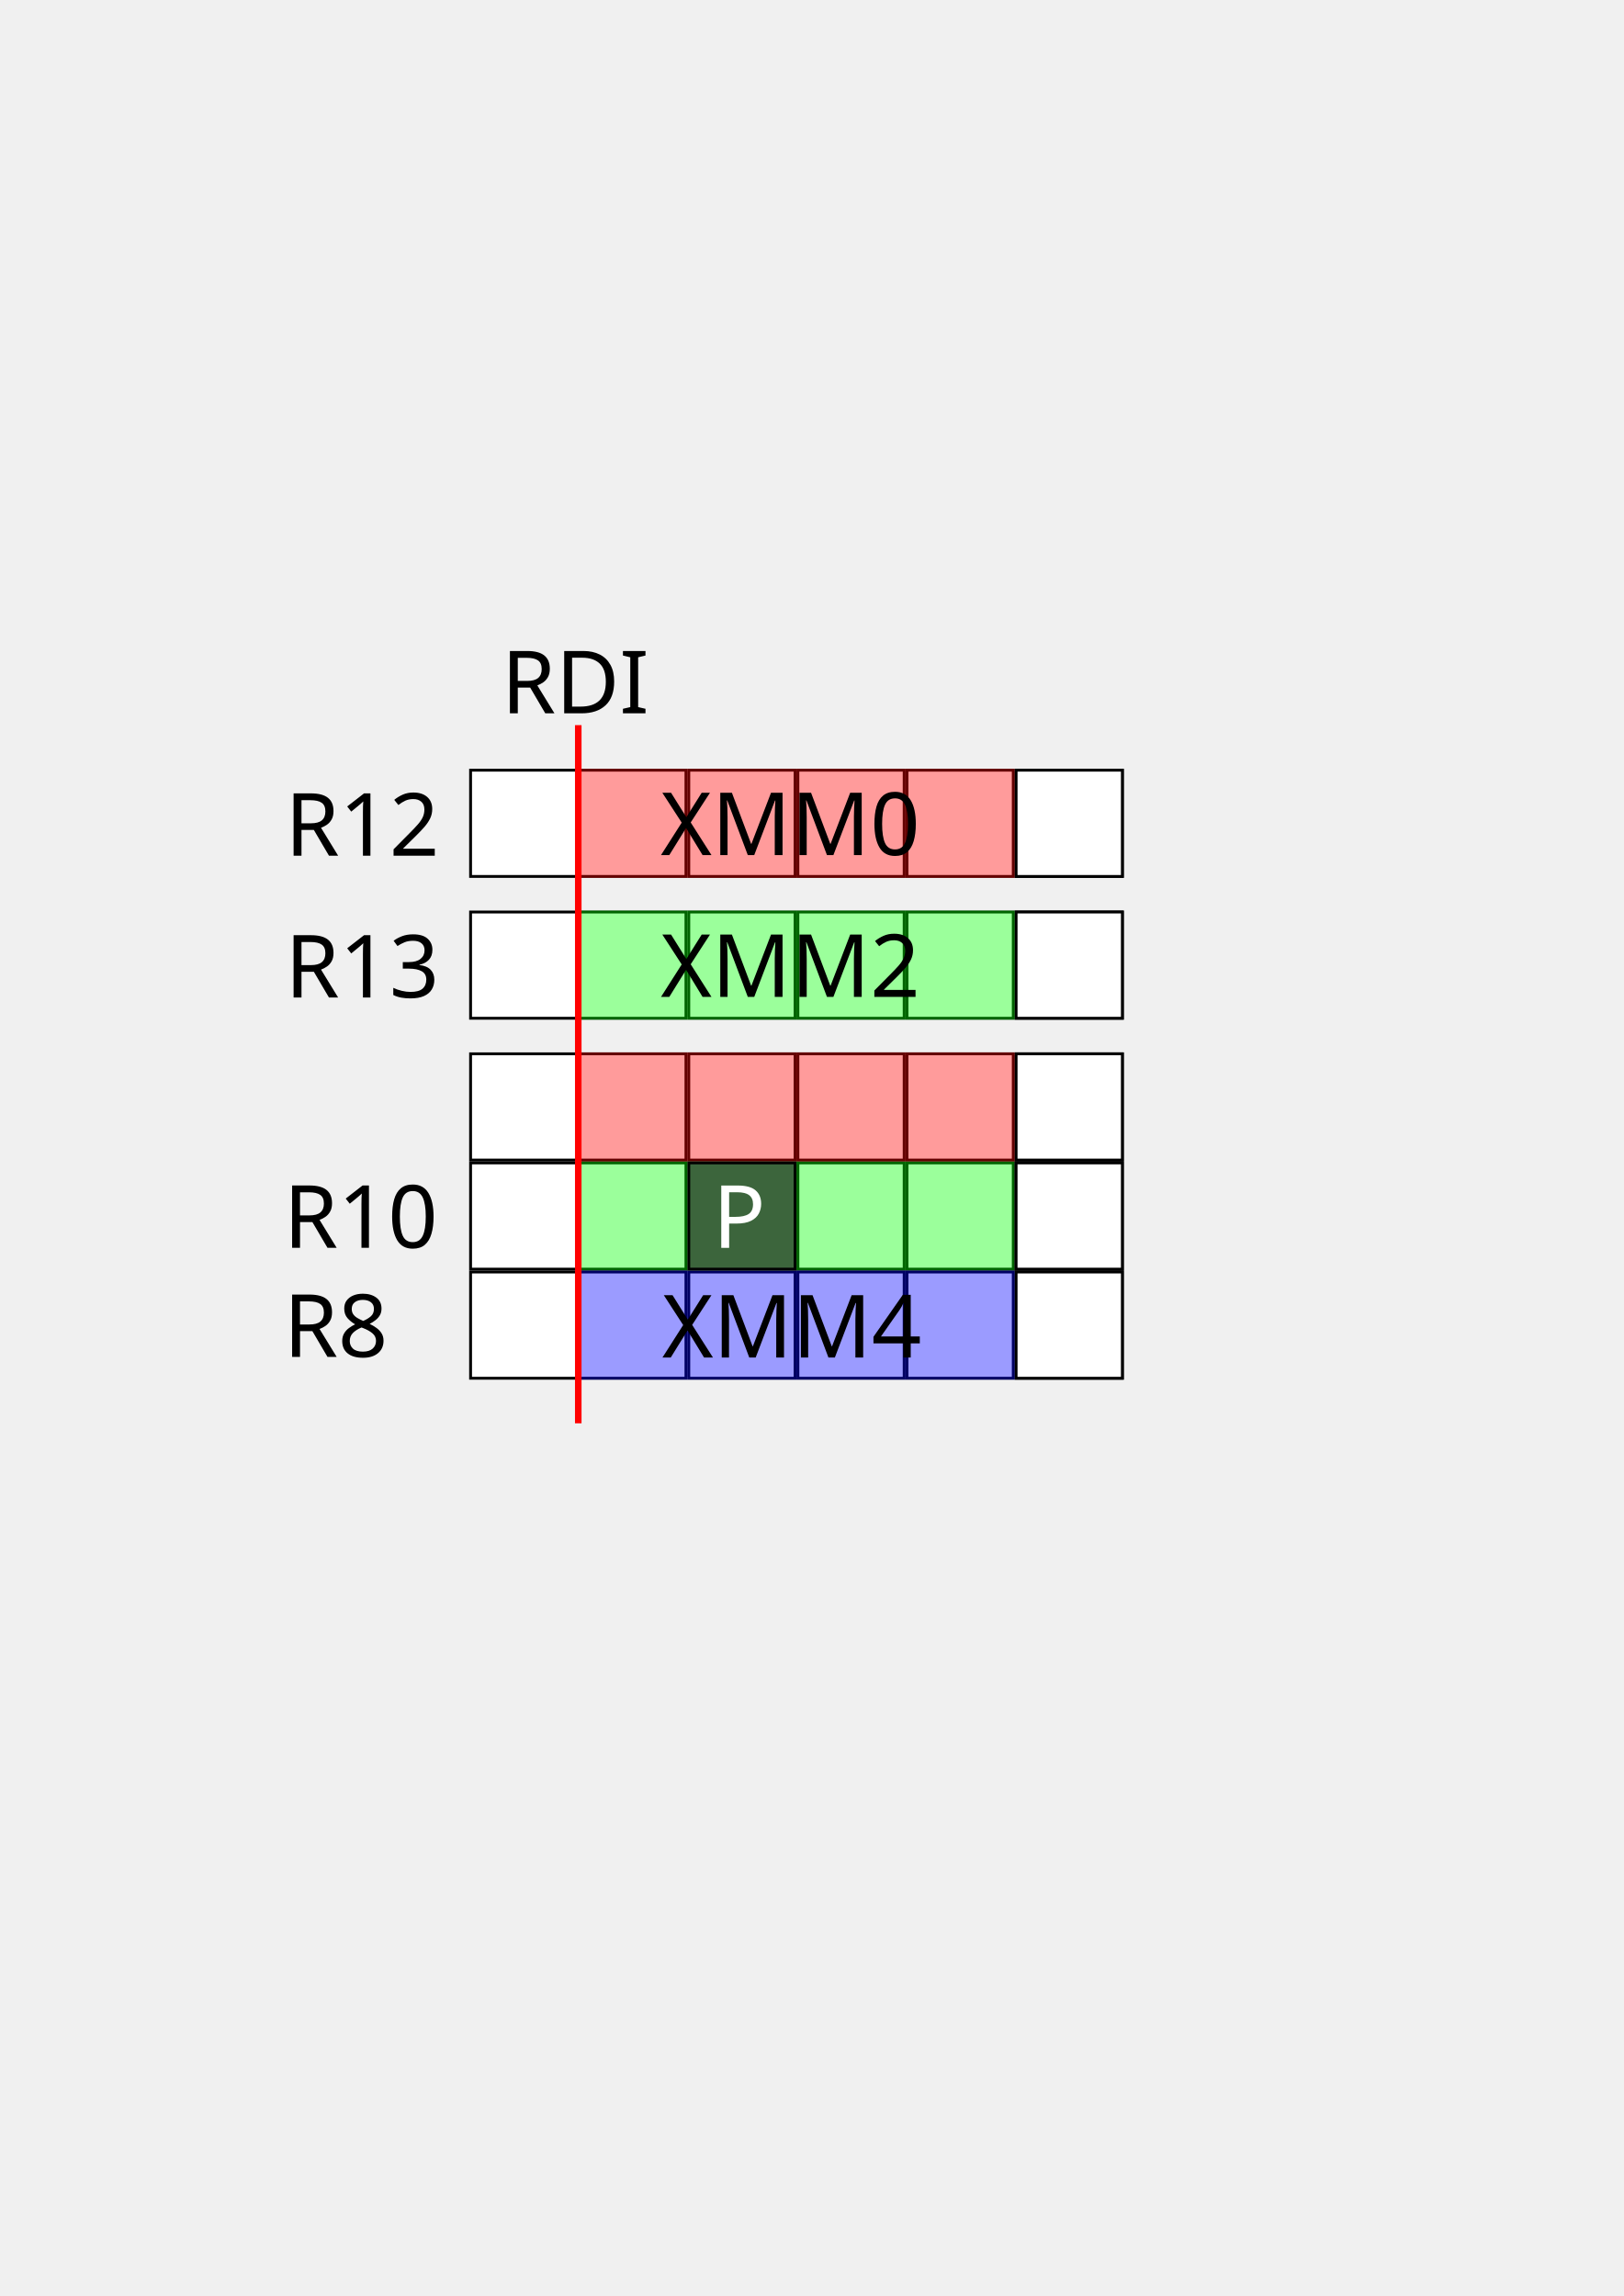
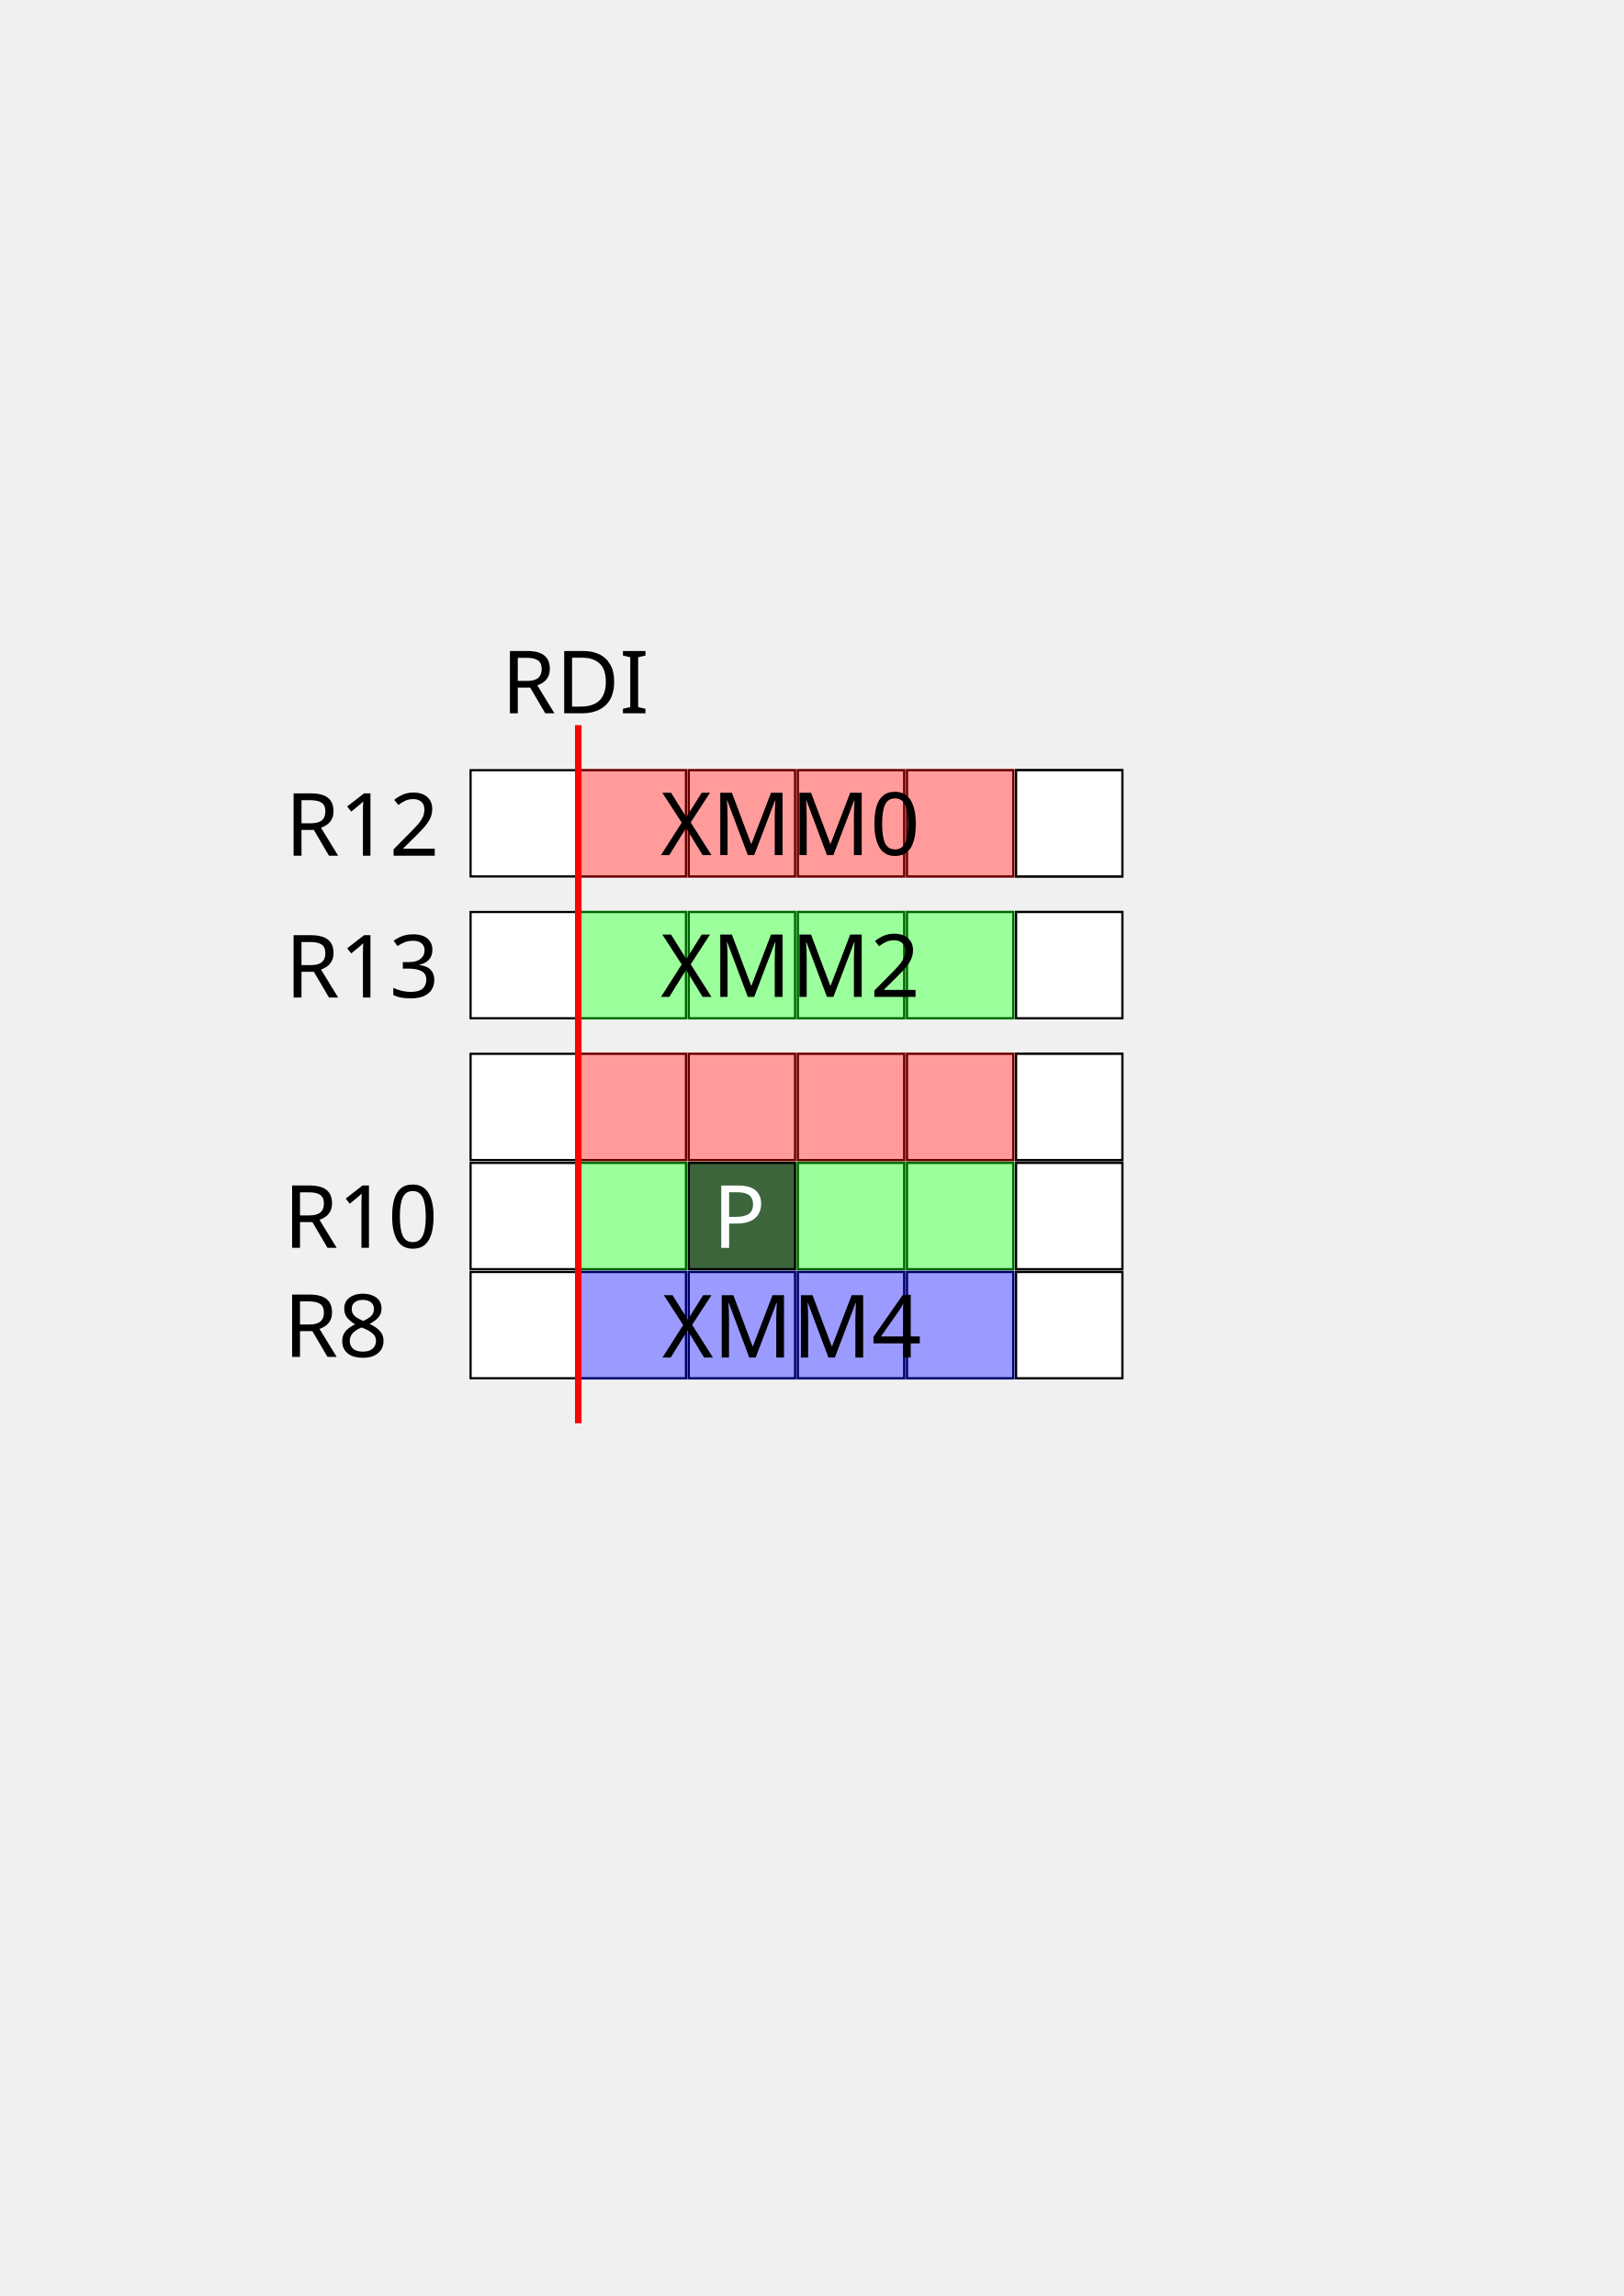
<svg xmlns="http://www.w3.org/2000/svg" width="210mm" height="297mm" viewBox="0 0 744.094 1052.362" id="svg2" version="1.1">
  <defs id="defs4" />
  <g id="layer1">
-     <rect y="483.013" x="215.651" height="48.698" width="48.698" id="rect3359" style="fill:#ffffff;fill-rule:evenodd;stroke:#000000;stroke-width:1.302px;stroke-linecap:butt;stroke-linejoin:miter;stroke-opacity:1" />
-     <rect y="483.013" x="265.651" height="48.698" width="48.698" id="rect3365" style="fill:#ffffff;fill-rule:evenodd;stroke:#000000;stroke-width:1.302px;stroke-linecap:butt;stroke-linejoin:miter;stroke-opacity:1" />
-     <rect y="483.013" x="315.651" height="48.698" width="48.698" id="rect3371" style="fill:#ffffff;fill-rule:evenodd;stroke:#000000;stroke-width:1.302px;stroke-linecap:butt;stroke-linejoin:miter;stroke-opacity:1" />
-     <rect y="483.013" x="365.651" height="48.698" width="48.698" id="rect3377" style="fill:#ffffff;fill-rule:evenodd;stroke:#000000;stroke-width:1.302px;stroke-linecap:butt;stroke-linejoin:miter;stroke-opacity:1" />
-     <rect y="483.013" x="415.651" height="48.698" width="48.698" id="rect3383" style="fill:#ffffff;fill-rule:evenodd;stroke:#000000;stroke-width:1.302px;stroke-linecap:butt;stroke-linejoin:miter;stroke-opacity:1" />
-     <rect y="483.013" x="465.651" height="48.698" width="48.698" id="rect3389" style="fill:#ffffff;fill-rule:evenodd;stroke:#000000;stroke-width:1.302px;stroke-linecap:butt;stroke-linejoin:miter;stroke-opacity:1" />
-     <rect style="fill:#ffffff;fill-rule:evenodd;stroke:#000000;stroke-width:1.302px;stroke-linecap:butt;stroke-linejoin:miter;stroke-opacity:1" id="rect3338" width="48.698" height="48.698" x="465.651" y="483.013" />
-     <rect style="fill:#ffffff;fill-rule:evenodd;stroke:#000000;stroke-width:1.302px;stroke-linecap:butt;stroke-linejoin:miter;stroke-opacity:1" id="rect3361" width="48.698" height="48.698" x="215.651" y="533.013" />
-     <rect style="fill:#ffffff;fill-rule:evenodd;stroke:#000000;stroke-width:1.302px;stroke-linecap:butt;stroke-linejoin:miter;stroke-opacity:1" id="rect3367" width="48.698" height="48.698" x="265.651" y="533.013" />
-     <rect style="fill:#ffffff;fill-rule:evenodd;stroke:#000000;stroke-width:1.302px;stroke-linecap:butt;stroke-linejoin:miter;stroke-opacity:1" id="rect3379" width="48.698" height="48.698" x="365.651" y="533.013" />
-     <rect style="fill:#ffffff;fill-rule:evenodd;stroke:#000000;stroke-width:1.302px;stroke-linecap:butt;stroke-linejoin:miter;stroke-opacity:1" id="rect3385" width="48.698" height="48.698" x="415.651" y="533.013" />
-     <rect style="fill:#00ff00;fill-opacity:0.392" id="rect4263-4" width="200" height="50" x="265" y="532.362" />
-     <rect style="fill:#ffffff;fill-rule:evenodd;stroke:#000000;stroke-width:1.302px;stroke-linecap:butt;stroke-linejoin:miter;stroke-opacity:1" id="rect3391" width="48.698" height="48.698" x="465.651" y="533.013" />
-     <rect y="533.013" x="465.651" height="48.698" width="48.698" id="rect3355" style="fill:#ffffff;fill-rule:evenodd;stroke:#000000;stroke-width:1.302px;stroke-linecap:butt;stroke-linejoin:miter;stroke-opacity:1" />
-     <rect style="fill:#ffffff;fill-rule:evenodd;stroke:#000000;stroke-width:1.302px;stroke-linecap:butt;stroke-linejoin:miter;stroke-opacity:1" id="rect3363" width="48.698" height="48.698" x="215.651" y="583.013" />
-     <rect style="fill:#ffffff;fill-rule:evenodd;stroke:#000000;stroke-width:1.302px;stroke-linecap:butt;stroke-linejoin:miter;stroke-opacity:1" id="rect3369" width="48.698" height="48.698" x="265.651" y="583.013" />
-     <rect style="fill:#ffffff;fill-rule:evenodd;stroke:#000000;stroke-width:1.302px;stroke-linecap:butt;stroke-linejoin:miter;stroke-opacity:1" id="rect3375" width="48.698" height="48.698" x="315.651" y="583.013" />
-     <rect style="fill:#ffffff;fill-rule:evenodd;stroke:#000000;stroke-width:1.302px;stroke-linecap:butt;stroke-linejoin:miter;stroke-opacity:1" id="rect3381" width="48.698" height="48.698" x="365.651" y="583.013" />
-     <rect style="fill:#ffffff;fill-rule:evenodd;stroke:#000000;stroke-width:1.302px;stroke-linecap:butt;stroke-linejoin:miter;stroke-opacity:1" id="rect3387" width="48.698" height="48.698" x="415.651" y="583.013" />
-     <rect style="fill:#ffffff;fill-rule:evenodd;stroke:#000000;stroke-width:1.302px;stroke-linecap:butt;stroke-linejoin:miter;stroke-opacity:1" id="rect3393" width="48.698" height="48.698" x="465.651" y="583.013" />
-     <rect y="583.013" x="465.651" height="48.698" width="48.698" id="rect3357" style="fill:#ffffff;fill-rule:evenodd;stroke:#000000;stroke-width:1.302px;stroke-linecap:butt;stroke-linejoin:miter;stroke-opacity:1" />
-     <rect y="418.013" x="215.651" height="48.698" width="48.698" id="rect3359-3" style="fill:#ffffff;fill-rule:evenodd;stroke:#000000;stroke-width:1.302px;stroke-linecap:butt;stroke-linejoin:miter;stroke-opacity:1" />
-     <rect y="418.013" x="265.651" height="48.698" width="48.698" id="rect3365-8" style="fill:#ffffff;fill-rule:evenodd;stroke:#000000;stroke-width:1.302px;stroke-linecap:butt;stroke-linejoin:miter;stroke-opacity:1" />
-     <rect y="418.013" x="315.651" height="48.698" width="48.698" id="rect3371-4" style="fill:#ffffff;fill-rule:evenodd;stroke:#000000;stroke-width:1.302px;stroke-linecap:butt;stroke-linejoin:miter;stroke-opacity:1" />
-     <rect y="418.013" x="365.651" height="48.698" width="48.698" id="rect3377-2" style="fill:#ffffff;fill-rule:evenodd;stroke:#000000;stroke-width:1.302px;stroke-linecap:butt;stroke-linejoin:miter;stroke-opacity:1" />
-     <rect y="418.013" x="415.651" height="48.698" width="48.698" id="rect3383-7" style="fill:#ffffff;fill-rule:evenodd;stroke:#000000;stroke-width:1.302px;stroke-linecap:butt;stroke-linejoin:miter;stroke-opacity:1" />
-     <rect y="418.013" x="465.651" height="48.698" width="48.698" id="rect3389-6" style="fill:#ffffff;fill-rule:evenodd;stroke:#000000;stroke-width:1.302px;stroke-linecap:butt;stroke-linejoin:miter;stroke-opacity:1" />
-     <rect style="fill:#ffffff;fill-rule:evenodd;stroke:#000000;stroke-width:1.302px;stroke-linecap:butt;stroke-linejoin:miter;stroke-opacity:1" id="rect3338-2" width="48.698" height="48.698" x="465.651" y="418.013" />
-     <rect y="353.013" x="215.651" height="48.698" width="48.698" id="rect3359-3-8" style="fill:#ffffff;fill-rule:evenodd;stroke:#000000;stroke-width:1.302px;stroke-linecap:butt;stroke-linejoin:miter;stroke-opacity:1" />
-     <rect y="353.013" x="265.651" height="48.698" width="48.698" id="rect3365-8-1" style="fill:#ffffff;fill-rule:evenodd;stroke:#000000;stroke-width:1.302px;stroke-linecap:butt;stroke-linejoin:miter;stroke-opacity:1" />
-     <rect y="353.013" x="315.651" height="48.698" width="48.698" id="rect3371-4-4" style="fill:#ffffff;fill-rule:evenodd;stroke:#000000;stroke-width:1.302px;stroke-linecap:butt;stroke-linejoin:miter;stroke-opacity:1" />
-     <rect y="353.013" x="365.651" height="48.698" width="48.698" id="rect3377-2-7" style="fill:#ffffff;fill-rule:evenodd;stroke:#000000;stroke-width:1.302px;stroke-linecap:butt;stroke-linejoin:miter;stroke-opacity:1" />
-     <rect y="353.013" x="415.651" height="48.698" width="48.698" id="rect3383-7-3" style="fill:#ffffff;fill-rule:evenodd;stroke:#000000;stroke-width:1.302px;stroke-linecap:butt;stroke-linejoin:miter;stroke-opacity:1" />
-     <rect y="353.013" x="465.651" height="48.698" width="48.698" id="rect3389-6-4" style="fill:#ffffff;fill-rule:evenodd;stroke:#000000;stroke-width:1.302px;stroke-linecap:butt;stroke-linejoin:miter;stroke-opacity:1" />
-     <rect style="fill:#ffffff;fill-rule:evenodd;stroke:#000000;stroke-width:1.302px;stroke-linecap:butt;stroke-linejoin:miter;stroke-opacity:1" id="rect3338-2-8" width="48.698" height="48.698" x="465.651" y="353.013" />
-     <rect style="fill:#ff0000;fill-opacity:0.392" id="rect3461" width="200" height="50" x="265" y="352.362" />
-     <rect style="fill:#00ff00;fill-opacity:0.392" id="rect4263" width="200" height="50" x="265" y="417.362" />
-     <rect style="fill:#0000ff;fill-opacity:0.392" id="rect4265" width="200" height="50" x="265" y="582.362" />
+     <rect y="483.013" x="215.651" height="48.698" width="48.698" id="rect3359" style="fill:#ffffff;fill-rule:evenodd;stroke:#000000;stroke-width:1;stroke-linecap:butt;stroke-linejoin:miter;stroke-opacity:1;stroke-miterlimit:4;stroke-dasharray:none" />
+     <rect y="483.013" x="265.651" height="48.698" width="48.698" id="rect3365" style="fill:#ffffff;fill-rule:evenodd;stroke:#000000;stroke-width:1;stroke-linecap:butt;stroke-linejoin:miter;stroke-opacity:1;stroke-miterlimit:4;stroke-dasharray:none" />
+     <rect y="483.013" x="315.651" height="48.698" width="48.698" id="rect3371" style="fill:#ffffff;fill-rule:evenodd;stroke:#000000;stroke-width:1;stroke-linecap:butt;stroke-linejoin:miter;stroke-opacity:1;stroke-miterlimit:4;stroke-dasharray:none" />
+     <rect y="483.013" x="365.651" height="48.698" width="48.698" id="rect3377" style="fill:#ffffff;fill-rule:evenodd;stroke:#000000;stroke-width:1;stroke-linecap:butt;stroke-linejoin:miter;stroke-opacity:1;stroke-miterlimit:4;stroke-dasharray:none" />
+     <rect y="483.013" x="415.651" height="48.698" width="48.698" id="rect3383" style="fill:#ffffff;fill-rule:evenodd;stroke:#000000;stroke-width:1;stroke-linecap:butt;stroke-linejoin:miter;stroke-opacity:1;stroke-miterlimit:4;stroke-dasharray:none" />
+     <rect y="483.013" x="465.651" height="48.698" width="48.698" id="rect3389" style="fill:#ffffff;fill-rule:evenodd;stroke:#000000;stroke-width:1;stroke-linecap:butt;stroke-linejoin:miter;stroke-opacity:1;stroke-miterlimit:4;stroke-dasharray:none" />
+     <rect style="fill:#ffffff;fill-rule:evenodd;stroke:#000000;stroke-width:1;stroke-linecap:butt;stroke-linejoin:miter;stroke-opacity:1;stroke-miterlimit:4;stroke-dasharray:none" id="rect3338" width="48.698" height="48.698" x="465.651" y="483.013" />
+     <rect style="fill:#ffffff;fill-rule:evenodd;stroke:#000000;stroke-width:1;stroke-linecap:butt;stroke-linejoin:miter;stroke-opacity:1;stroke-miterlimit:4;stroke-dasharray:none" id="rect3361" width="48.698" height="48.698" x="215.651" y="533.013" />
+     <rect style="fill:#ffffff;fill-rule:evenodd;stroke:#000000;stroke-width:1;stroke-linecap:butt;stroke-linejoin:miter;stroke-opacity:1;stroke-miterlimit:4;stroke-dasharray:none" id="rect3367" width="48.698" height="48.698" x="265.651" y="533.013" />
+     <rect style="fill:#ffffff;fill-rule:evenodd;stroke:#000000;stroke-width:1;stroke-linecap:butt;stroke-linejoin:miter;stroke-opacity:1;stroke-miterlimit:4;stroke-dasharray:none" id="rect3379" width="48.698" height="48.698" x="365.651" y="533.013" />
+     <rect style="fill:#ffffff;fill-rule:evenodd;stroke:#000000;stroke-width:1;stroke-linecap:butt;stroke-linejoin:miter;stroke-opacity:1;stroke-miterlimit:4;stroke-dasharray:none" id="rect3385" width="48.698" height="48.698" x="415.651" y="533.013" />
+     <rect style="fill:#00ff00;fill-opacity:0.392;stroke-width:1;stroke-miterlimit:4;stroke-dasharray:none" id="rect4263-4" width="200" height="50" x="265" y="532.362" />
+     <rect style="fill:#ffffff;fill-rule:evenodd;stroke:#000000;stroke-width:1;stroke-linecap:butt;stroke-linejoin:miter;stroke-opacity:1;stroke-miterlimit:4;stroke-dasharray:none" id="rect3391" width="48.698" height="48.698" x="465.651" y="533.013" />
+     <rect y="533.013" x="465.651" height="48.698" width="48.698" id="rect3355" style="fill:#ffffff;fill-rule:evenodd;stroke:#000000;stroke-width:1;stroke-linecap:butt;stroke-linejoin:miter;stroke-opacity:1;stroke-miterlimit:4;stroke-dasharray:none" />
+     <rect style="fill:#ffffff;fill-rule:evenodd;stroke:#000000;stroke-width:1;stroke-linecap:butt;stroke-linejoin:miter;stroke-opacity:1;stroke-miterlimit:4;stroke-dasharray:none" id="rect3363" width="48.698" height="48.698" x="215.651" y="583.013" />
+     <rect style="fill:#ffffff;fill-rule:evenodd;stroke:#000000;stroke-width:1;stroke-linecap:butt;stroke-linejoin:miter;stroke-opacity:1;stroke-miterlimit:4;stroke-dasharray:none" id="rect3369" width="48.698" height="48.698" x="265.651" y="583.013" />
+     <rect style="fill:#ffffff;fill-rule:evenodd;stroke:#000000;stroke-width:1;stroke-linecap:butt;stroke-linejoin:miter;stroke-opacity:1;stroke-miterlimit:4;stroke-dasharray:none" id="rect3375" width="48.698" height="48.698" x="315.651" y="583.013" />
+     <rect style="fill:#ffffff;fill-rule:evenodd;stroke:#000000;stroke-width:1;stroke-linecap:butt;stroke-linejoin:miter;stroke-opacity:1;stroke-miterlimit:4;stroke-dasharray:none" id="rect3381" width="48.698" height="48.698" x="365.651" y="583.013" />
+     <rect style="fill:#ffffff;fill-rule:evenodd;stroke:#000000;stroke-width:1;stroke-linecap:butt;stroke-linejoin:miter;stroke-opacity:1;stroke-miterlimit:4;stroke-dasharray:none" id="rect3387" width="48.698" height="48.698" x="415.651" y="583.013" />
+     <rect style="fill:#ffffff;fill-rule:evenodd;stroke:#000000;stroke-width:1;stroke-linecap:butt;stroke-linejoin:miter;stroke-opacity:1;stroke-miterlimit:4;stroke-dasharray:none" id="rect3393" width="48.698" height="48.698" x="465.651" y="583.013" />
+     <rect y="583.013" x="465.651" height="48.698" width="48.698" id="rect3357" style="fill:#ffffff;fill-rule:evenodd;stroke:#000000;stroke-width:1;stroke-linecap:butt;stroke-linejoin:miter;stroke-opacity:1;stroke-miterlimit:4;stroke-dasharray:none" />
+     <rect y="418.013" x="215.651" height="48.698" width="48.698" id="rect3359-3" style="fill:#ffffff;fill-rule:evenodd;stroke:#000000;stroke-width:1;stroke-linecap:butt;stroke-linejoin:miter;stroke-opacity:1;stroke-miterlimit:4;stroke-dasharray:none" />
+     <rect y="418.013" x="265.651" height="48.698" width="48.698" id="rect3365-8" style="fill:#ffffff;fill-rule:evenodd;stroke:#000000;stroke-width:1;stroke-linecap:butt;stroke-linejoin:miter;stroke-opacity:1;stroke-miterlimit:4;stroke-dasharray:none" />
+     <rect y="418.013" x="315.651" height="48.698" width="48.698" id="rect3371-4" style="fill:#ffffff;fill-rule:evenodd;stroke:#000000;stroke-width:1;stroke-linecap:butt;stroke-linejoin:miter;stroke-opacity:1;stroke-miterlimit:4;stroke-dasharray:none" />
+     <rect y="418.013" x="365.651" height="48.698" width="48.698" id="rect3377-2" style="fill:#ffffff;fill-rule:evenodd;stroke:#000000;stroke-width:1;stroke-linecap:butt;stroke-linejoin:miter;stroke-opacity:1;stroke-miterlimit:4;stroke-dasharray:none" />
+     <rect y="418.013" x="415.651" height="48.698" width="48.698" id="rect3383-7" style="fill:#ffffff;fill-rule:evenodd;stroke:#000000;stroke-width:1;stroke-linecap:butt;stroke-linejoin:miter;stroke-opacity:1;stroke-miterlimit:4;stroke-dasharray:none" />
+     <rect y="418.013" x="465.651" height="48.698" width="48.698" id="rect3389-6" style="fill:#ffffff;fill-rule:evenodd;stroke:#000000;stroke-width:1;stroke-linecap:butt;stroke-linejoin:miter;stroke-opacity:1;stroke-miterlimit:4;stroke-dasharray:none" />
+     <rect style="fill:#ffffff;fill-rule:evenodd;stroke:#000000;stroke-width:1;stroke-linecap:butt;stroke-linejoin:miter;stroke-opacity:1;stroke-miterlimit:4;stroke-dasharray:none" id="rect3338-2" width="48.698" height="48.698" x="465.651" y="418.013" />
+     <rect y="353.013" x="215.651" height="48.698" width="48.698" id="rect3359-3-8" style="fill:#ffffff;fill-rule:evenodd;stroke:#000000;stroke-width:1;stroke-linecap:butt;stroke-linejoin:miter;stroke-opacity:1;stroke-miterlimit:4;stroke-dasharray:none" />
+     <rect y="353.013" x="265.651" height="48.698" width="48.698" id="rect3365-8-1" style="fill:#ffffff;fill-rule:evenodd;stroke:#000000;stroke-width:1;stroke-linecap:butt;stroke-linejoin:miter;stroke-opacity:1;stroke-miterlimit:4;stroke-dasharray:none" />
+     <rect y="353.013" x="315.651" height="48.698" width="48.698" id="rect3371-4-4" style="fill:#ffffff;fill-rule:evenodd;stroke:#000000;stroke-width:1;stroke-linecap:butt;stroke-linejoin:miter;stroke-opacity:1;stroke-miterlimit:4;stroke-dasharray:none" />
+     <rect y="353.013" x="365.651" height="48.698" width="48.698" id="rect3377-2-7" style="fill:#ffffff;fill-rule:evenodd;stroke:#000000;stroke-width:1;stroke-linecap:butt;stroke-linejoin:miter;stroke-opacity:1;stroke-miterlimit:4;stroke-dasharray:none" />
+     <rect y="353.013" x="415.651" height="48.698" width="48.698" id="rect3383-7-3" style="fill:#ffffff;fill-rule:evenodd;stroke:#000000;stroke-width:1;stroke-linecap:butt;stroke-linejoin:miter;stroke-opacity:1;stroke-miterlimit:4;stroke-dasharray:none" />
+     <rect y="353.013" x="465.651" height="48.698" width="48.698" id="rect3389-6-4" style="fill:#ffffff;fill-rule:evenodd;stroke:#000000;stroke-width:1;stroke-linecap:butt;stroke-linejoin:miter;stroke-opacity:1;stroke-miterlimit:4;stroke-dasharray:none" />
+     <rect style="fill:#ffffff;fill-rule:evenodd;stroke:#000000;stroke-width:1;stroke-linecap:butt;stroke-linejoin:miter;stroke-opacity:1;stroke-miterlimit:4;stroke-dasharray:none" id="rect3338-2-8" width="48.698" height="48.698" x="465.651" y="353.013" />
+     <rect style="fill:#ff0000;fill-opacity:0.392;stroke-width:1;stroke-miterlimit:4;stroke-dasharray:none" id="rect3461" width="200" height="50" x="265" y="352.362" />
+     <rect style="fill:#00ff00;fill-opacity:0.392;stroke-width:1;stroke-miterlimit:4;stroke-dasharray:none" id="rect4263" width="200" height="50" x="265" y="417.362" />
+     <rect style="fill:#0000ff;fill-opacity:0.392;stroke-width:1;stroke-miterlimit:4;stroke-dasharray:none" id="rect4265" width="200" height="50" x="265" y="582.362" />
    <text xml:space="preserve" style="font-style:normal;font-weight:normal;font-size:40px;line-height:125%;font-family:sans-serif;letter-spacing:0px;word-spacing:0px;fill:#000000;fill-opacity:1;stroke:none;stroke-width:1px;stroke-linecap:butt;stroke-linejoin:miter;stroke-opacity:1" x="130.674" y="392.206" id="text4271">
      <tspan id="tspan4273" x="130.674" y="392.206">R12</tspan>
    </text>
    <text xml:space="preserve" style="font-style:normal;font-weight:normal;font-size:40px;line-height:125%;font-family:sans-serif;letter-spacing:0px;word-spacing:0px;fill:#000000;fill-opacity:1;stroke:none;stroke-width:1px;stroke-linecap:butt;stroke-linejoin:miter;stroke-opacity:1" x="130.674" y="457.206" id="text4271-5">
      <tspan x="130.674" y="457.206" id="tspan4293">R13</tspan>
    </text>
    <text xml:space="preserve" style="font-style:normal;font-weight:normal;font-size:40px;line-height:125%;font-family:sans-serif;letter-spacing:0px;word-spacing:0px;fill:#000000;fill-opacity:1;stroke:none;stroke-width:1px;stroke-linecap:butt;stroke-linejoin:miter;stroke-opacity:1" x="130" y="571.923" id="text4297">
      <tspan id="tspan4299" x="130" y="571.923">R10</tspan>
    </text>
-     <text xml:space="preserve" style="font-style:normal;font-weight:normal;font-size:40px;line-height:125%;font-family:sans-serif;letter-spacing:0px;word-spacing:0px;fill:#000000;fill-opacity:1;stroke:none;stroke-width:1px;stroke-linecap:butt;stroke-linejoin:miter;stroke-opacity:1" x="302.766" y="456.923" id="text4301">
+     <text xml:space="preserve" style="font-style:normal;font-weight:normal;font-size:40px;line-height:125%;font-family:sans-serif;letter-spacing:0px;word-spacing:0px;fill:#000000;fill-opacity:1;stroke:none;stroke-width:1;stroke-linecap:butt;stroke-linejoin:miter;stroke-opacity:1;stroke-miterlimit:4;stroke-dasharray:none" x="302.766" y="456.923" id="text4301">
      <tspan id="tspan4303" x="302.766" y="456.923">XMM2</tspan>
    </text>
-     <text xml:space="preserve" style="font-style:normal;font-weight:normal;font-size:40px;line-height:125%;font-family:sans-serif;letter-spacing:0px;word-spacing:0px;fill:#000000;fill-opacity:1;stroke:none;stroke-width:1px;stroke-linecap:butt;stroke-linejoin:miter;stroke-opacity:1" x="302.766" y="391.923" id="text4301-1">
+     <text xml:space="preserve" style="font-style:normal;font-weight:normal;font-size:40px;line-height:125%;font-family:sans-serif;letter-spacing:0px;word-spacing:0px;fill:#000000;fill-opacity:1;stroke:none;stroke-width:1;stroke-linecap:butt;stroke-linejoin:miter;stroke-opacity:1;stroke-miterlimit:4;stroke-dasharray:none" x="302.766" y="391.923" id="text4301-1">
      <tspan id="tspan4303-6" x="302.766" y="391.923">XMM0</tspan>
    </text>
-     <text xml:space="preserve" style="font-style:normal;font-weight:normal;font-size:40px;line-height:125%;font-family:sans-serif;letter-spacing:0px;word-spacing:0px;fill:#000000;fill-opacity:1;stroke:none;stroke-width:1px;stroke-linecap:butt;stroke-linejoin:miter;stroke-opacity:1" x="303.439" y="622.206" id="text4301-6">
+     <text xml:space="preserve" style="font-style:normal;font-weight:normal;font-size:40px;line-height:125%;font-family:sans-serif;letter-spacing:0px;word-spacing:0px;fill:#000000;fill-opacity:1;stroke:none;stroke-width:1;stroke-linecap:butt;stroke-linejoin:miter;stroke-opacity:1;stroke-miterlimit:4;stroke-dasharray:none" x="303.439" y="622.206" id="text4301-6">
      <tspan id="tspan4303-62" x="303.439" y="622.206">XMM4</tspan>
      <tspan x="303.439" y="672.206" id="tspan4341" />
    </text>
    <text xml:space="preserve" style="font-style:normal;font-weight:normal;font-size:40px;line-height:125%;font-family:sans-serif;letter-spacing:0px;word-spacing:0px;fill:#000000;fill-opacity:1;stroke:none;stroke-width:1px;stroke-linecap:butt;stroke-linejoin:miter;stroke-opacity:1" x="130" y="621.923" id="text4297-7">
      <tspan id="tspan4299-2" x="130" y="621.923">R8</tspan>
    </text>
    <path style="fill:none;fill-rule:evenodd;stroke:#ff0000;stroke-width:3;stroke-linecap:butt;stroke-linejoin:miter;stroke-opacity:1;stroke-miterlimit:4;stroke-dasharray:none" d="m 265,332.362 0,320" id="path4361" />
    <text xml:space="preserve" style="font-style:normal;font-weight:normal;font-size:40px;line-height:125%;font-family:sans-serif;letter-spacing:0px;word-spacing:0px;fill:#000000;fill-opacity:1;stroke:none;stroke-width:1px;stroke-linecap:butt;stroke-linejoin:miter;stroke-opacity:1" x="229.805" y="326.942" id="text4363">
      <tspan id="tspan4365" x="229.805" y="326.942">RDI</tspan>
    </text>
-     <rect style="fill:#ff0000;fill-opacity:0.392" id="rect3461-6" width="200" height="50" x="265" y="482.362" />
-     <rect style="fill:#000000;fill-rule:evenodd;stroke:#000000;stroke-width:1.302px;stroke-linecap:butt;stroke-linejoin:miter;stroke-opacity:1;fill-opacity:0.588" id="rect3373" width="48.698" height="48.698" x="315.651" y="533.013" />
-     <text xml:space="preserve" style="font-style:normal;font-weight:normal;font-size:40px;line-height:125%;font-family:sans-serif;letter-spacing:0px;word-spacing:0px;fill:#ffffff;fill-opacity:1;stroke:none;stroke-width:1px;stroke-linecap:butt;stroke-linejoin:miter;stroke-opacity:1" x="326.66" y="571.942" id="text4267">
+     <rect style="fill:#ff0000;fill-opacity:0.392;stroke-width:1;stroke-miterlimit:4;stroke-dasharray:none" id="rect3461-6" width="200" height="50" x="265" y="482.362" />
+     <rect style="fill:#000000;fill-rule:evenodd;stroke:#000000;stroke-width:1;stroke-linecap:butt;stroke-linejoin:miter;stroke-opacity:1;fill-opacity:0.588;stroke-miterlimit:4;stroke-dasharray:none" id="rect3373" width="48.698" height="48.698" x="315.651" y="533.013" />
+     <text xml:space="preserve" style="font-style:normal;font-weight:normal;font-size:40px;line-height:125%;font-family:sans-serif;letter-spacing:0px;word-spacing:0px;fill:#ffffff;fill-opacity:1;stroke:none;stroke-width:1;stroke-linecap:butt;stroke-linejoin:miter;stroke-opacity:1;stroke-miterlimit:4;stroke-dasharray:none" x="326.66" y="571.942" id="text4267">
      <tspan id="tspan4269" x="326.66" y="571.942">P</tspan>
    </text>
  </g>
</svg>
